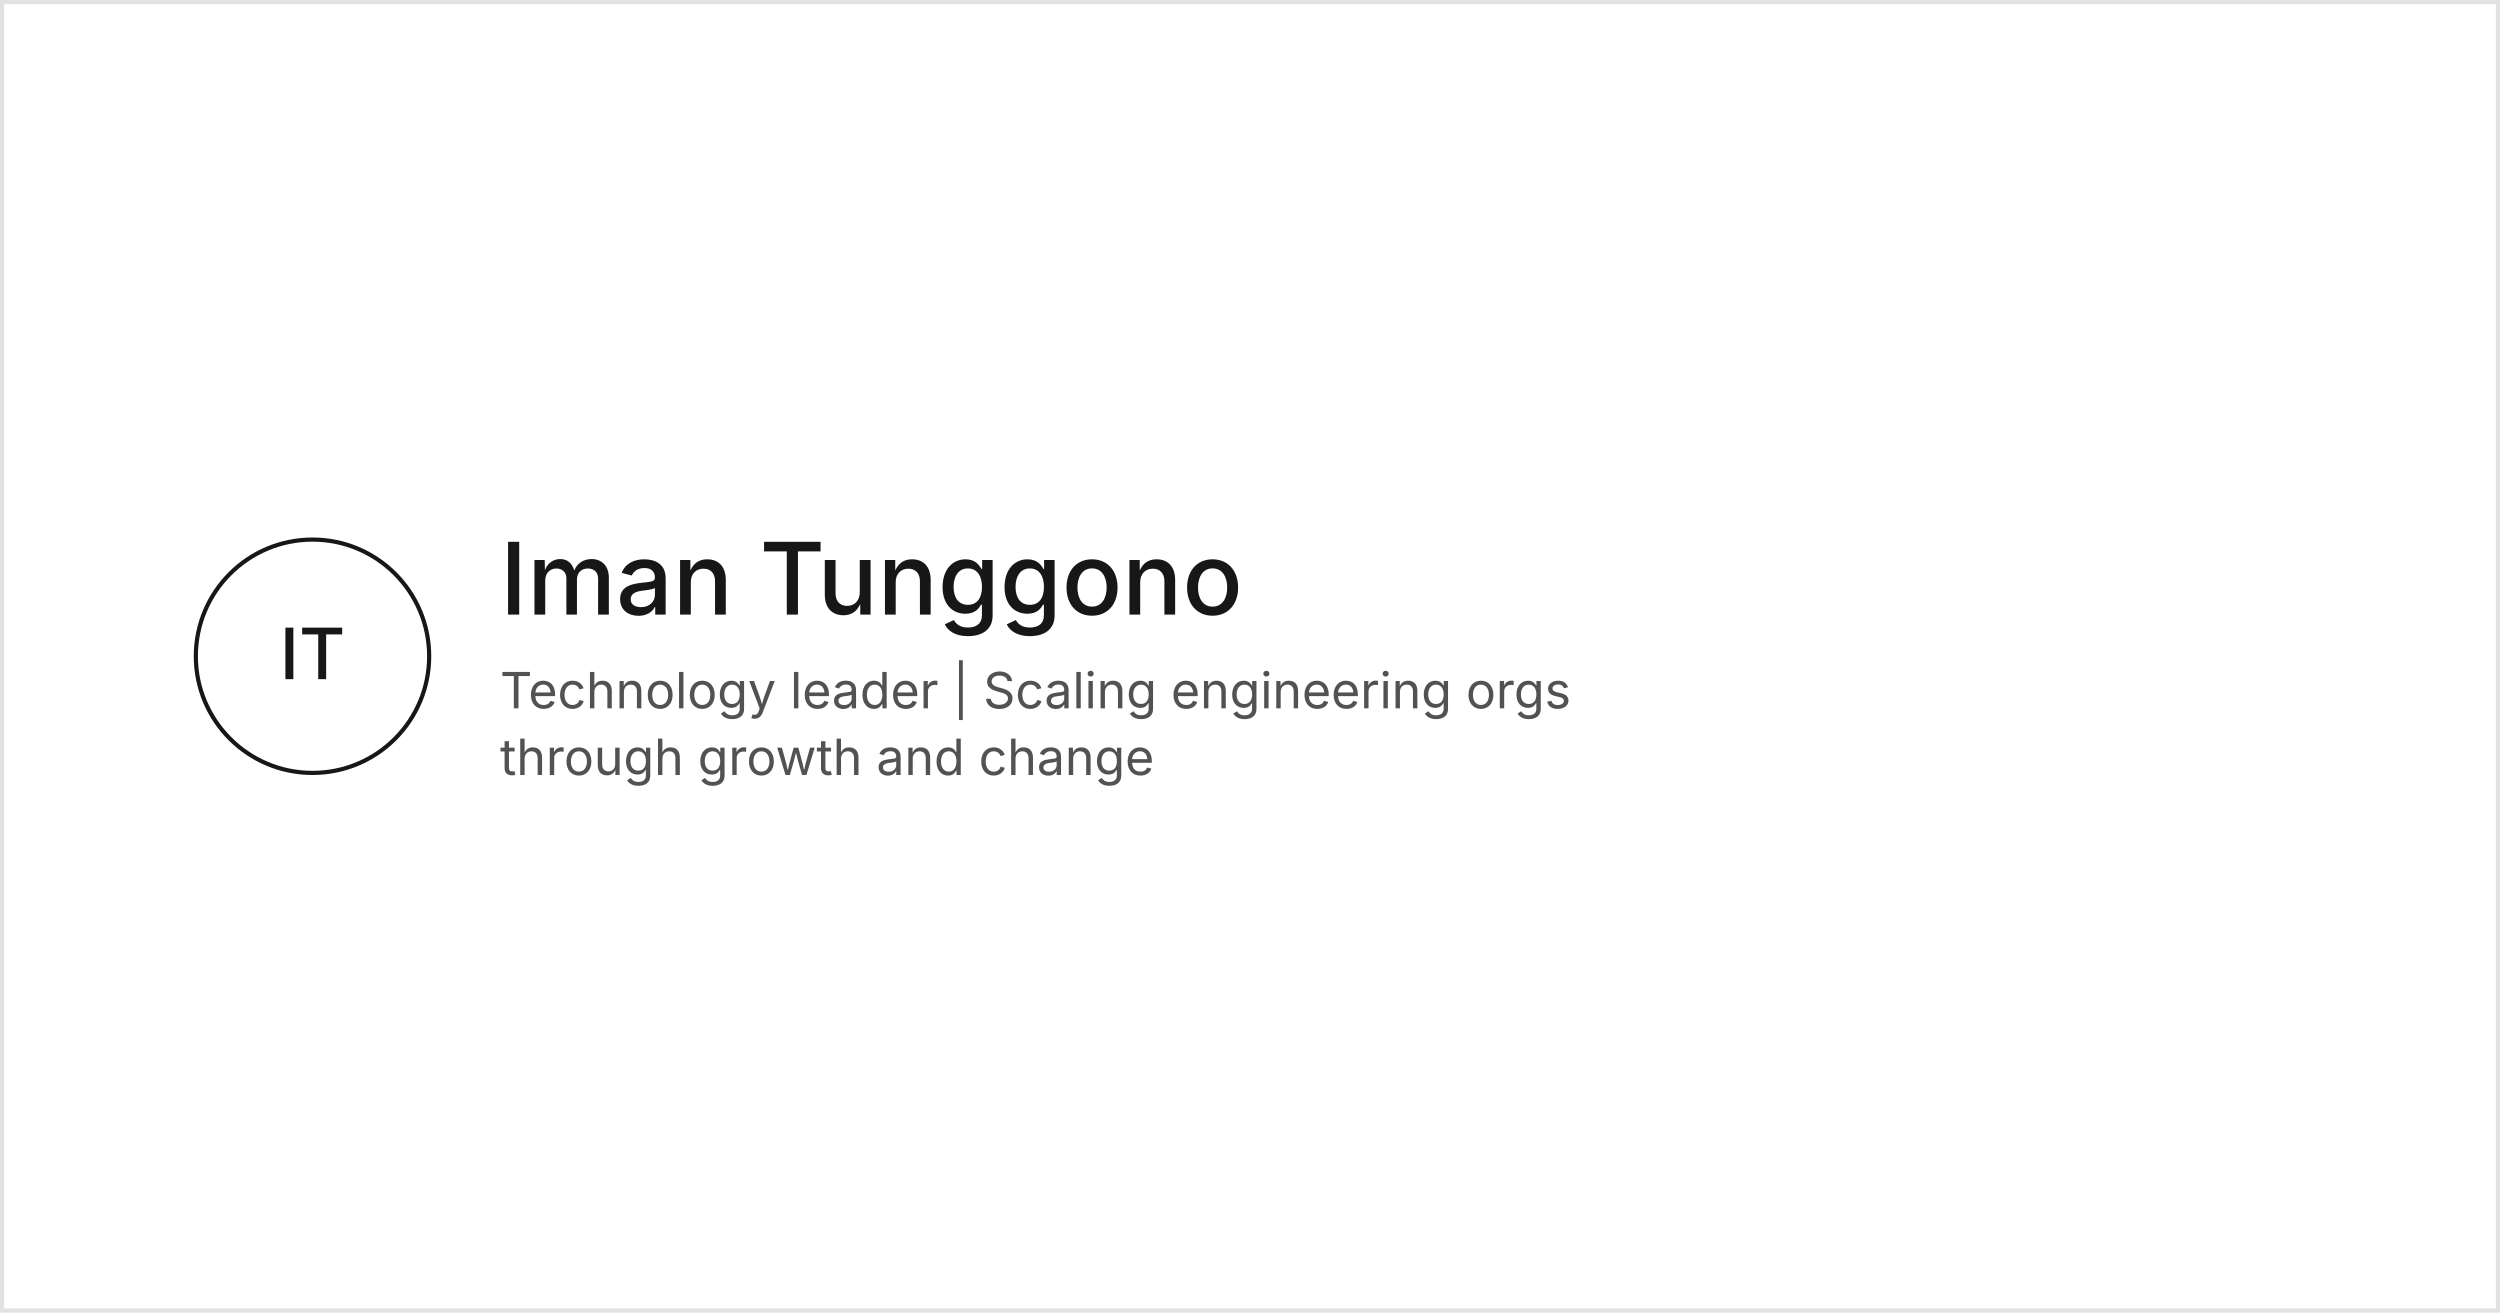
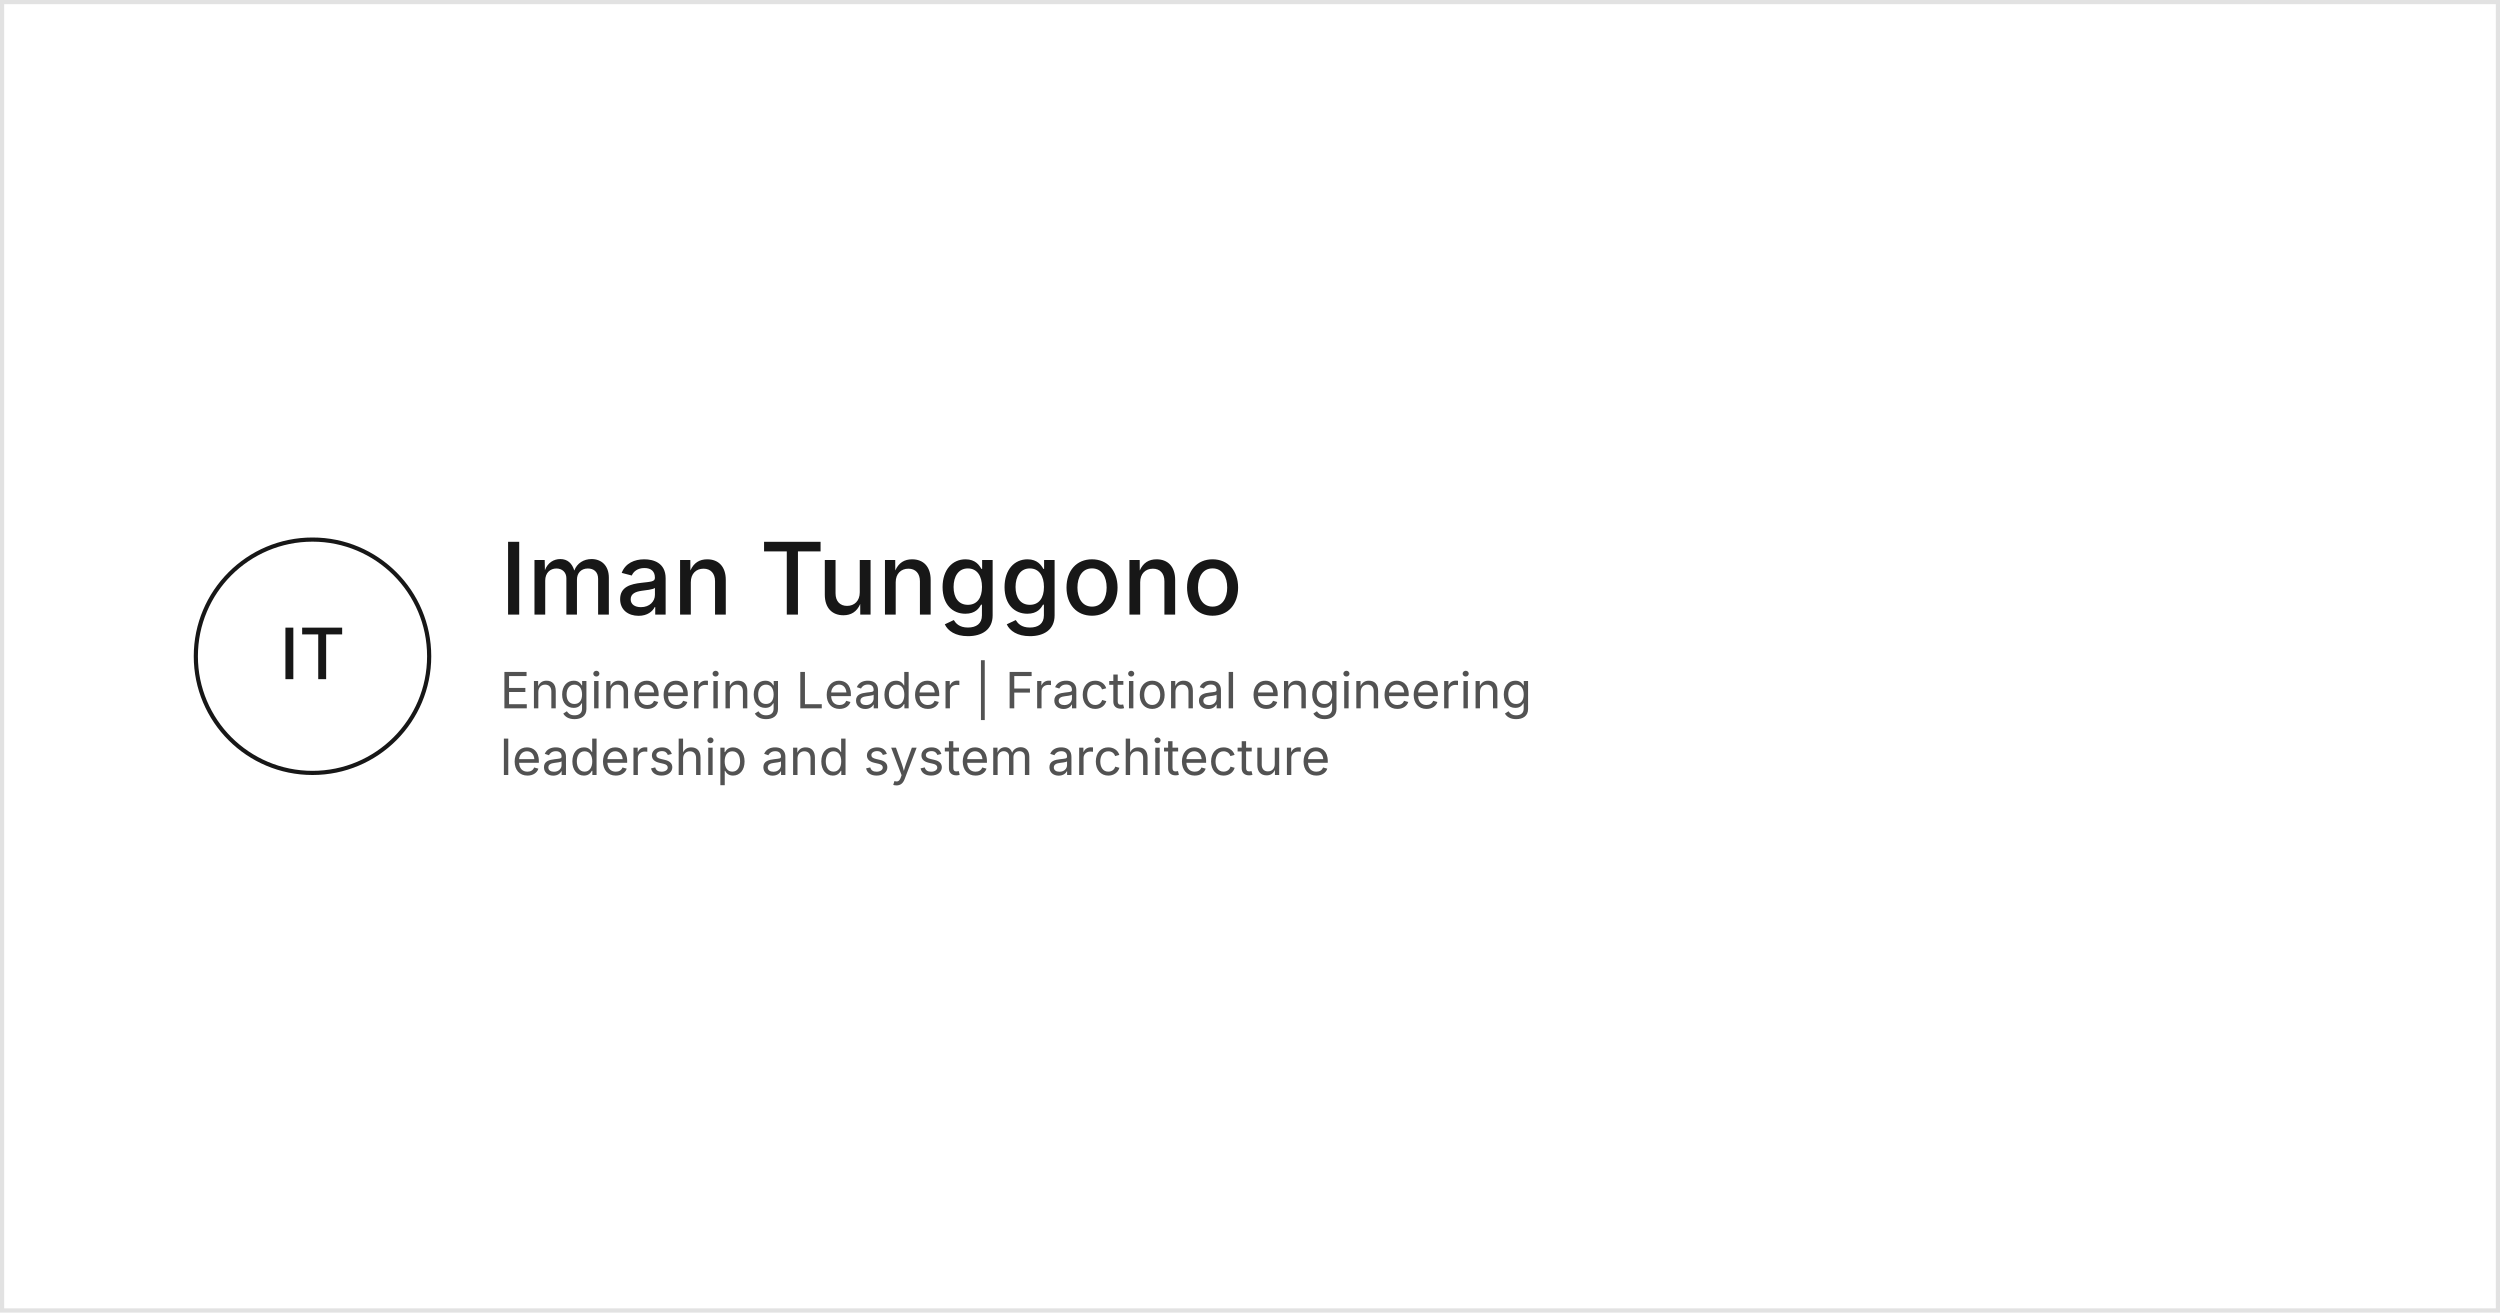
<svg xmlns="http://www.w3.org/2000/svg" width="1200" height="630" viewBox="0 0 1200 630">
  <rect width="1200" height="630" fill="#ffffff" />
  <rect x="1" y="1" width="1198" height="628" fill="none" stroke="#e2e2e2" stroke-width="2" />
  <circle cx="150" cy="315" r="56" fill="none" stroke="#171717" stroke-width="2" />
  <text x="150" y="326" font-family="Inter, -apple-system, sans-serif" font-size="34" font-weight="500" fill="#171717" text-anchor="middle">IT</text>
  <text x="240" y="295" font-family="Inter, -apple-system, sans-serif" font-size="48" font-weight="500" fill="#171717">Iman Tunggono</text>
-   <text x="240" y="340" font-family="Inter, -apple-system, sans-serif" font-size="24" fill="#525252">Technology leader | Scaling engineering orgs</text>
-   <text x="240" y="372" font-family="Inter, -apple-system, sans-serif" font-size="24" fill="#525252">through growth and change</text>
+   <text x="240" y="340" font-family="Inter, -apple-system, sans-serif" font-size="24" fill="#525252">Engineering Leader | Fractional engineering</text>
+   <text x="240" y="372" font-family="Inter, -apple-system, sans-serif" font-size="24" fill="#525252">leadership and system architecture</text>
</svg>
